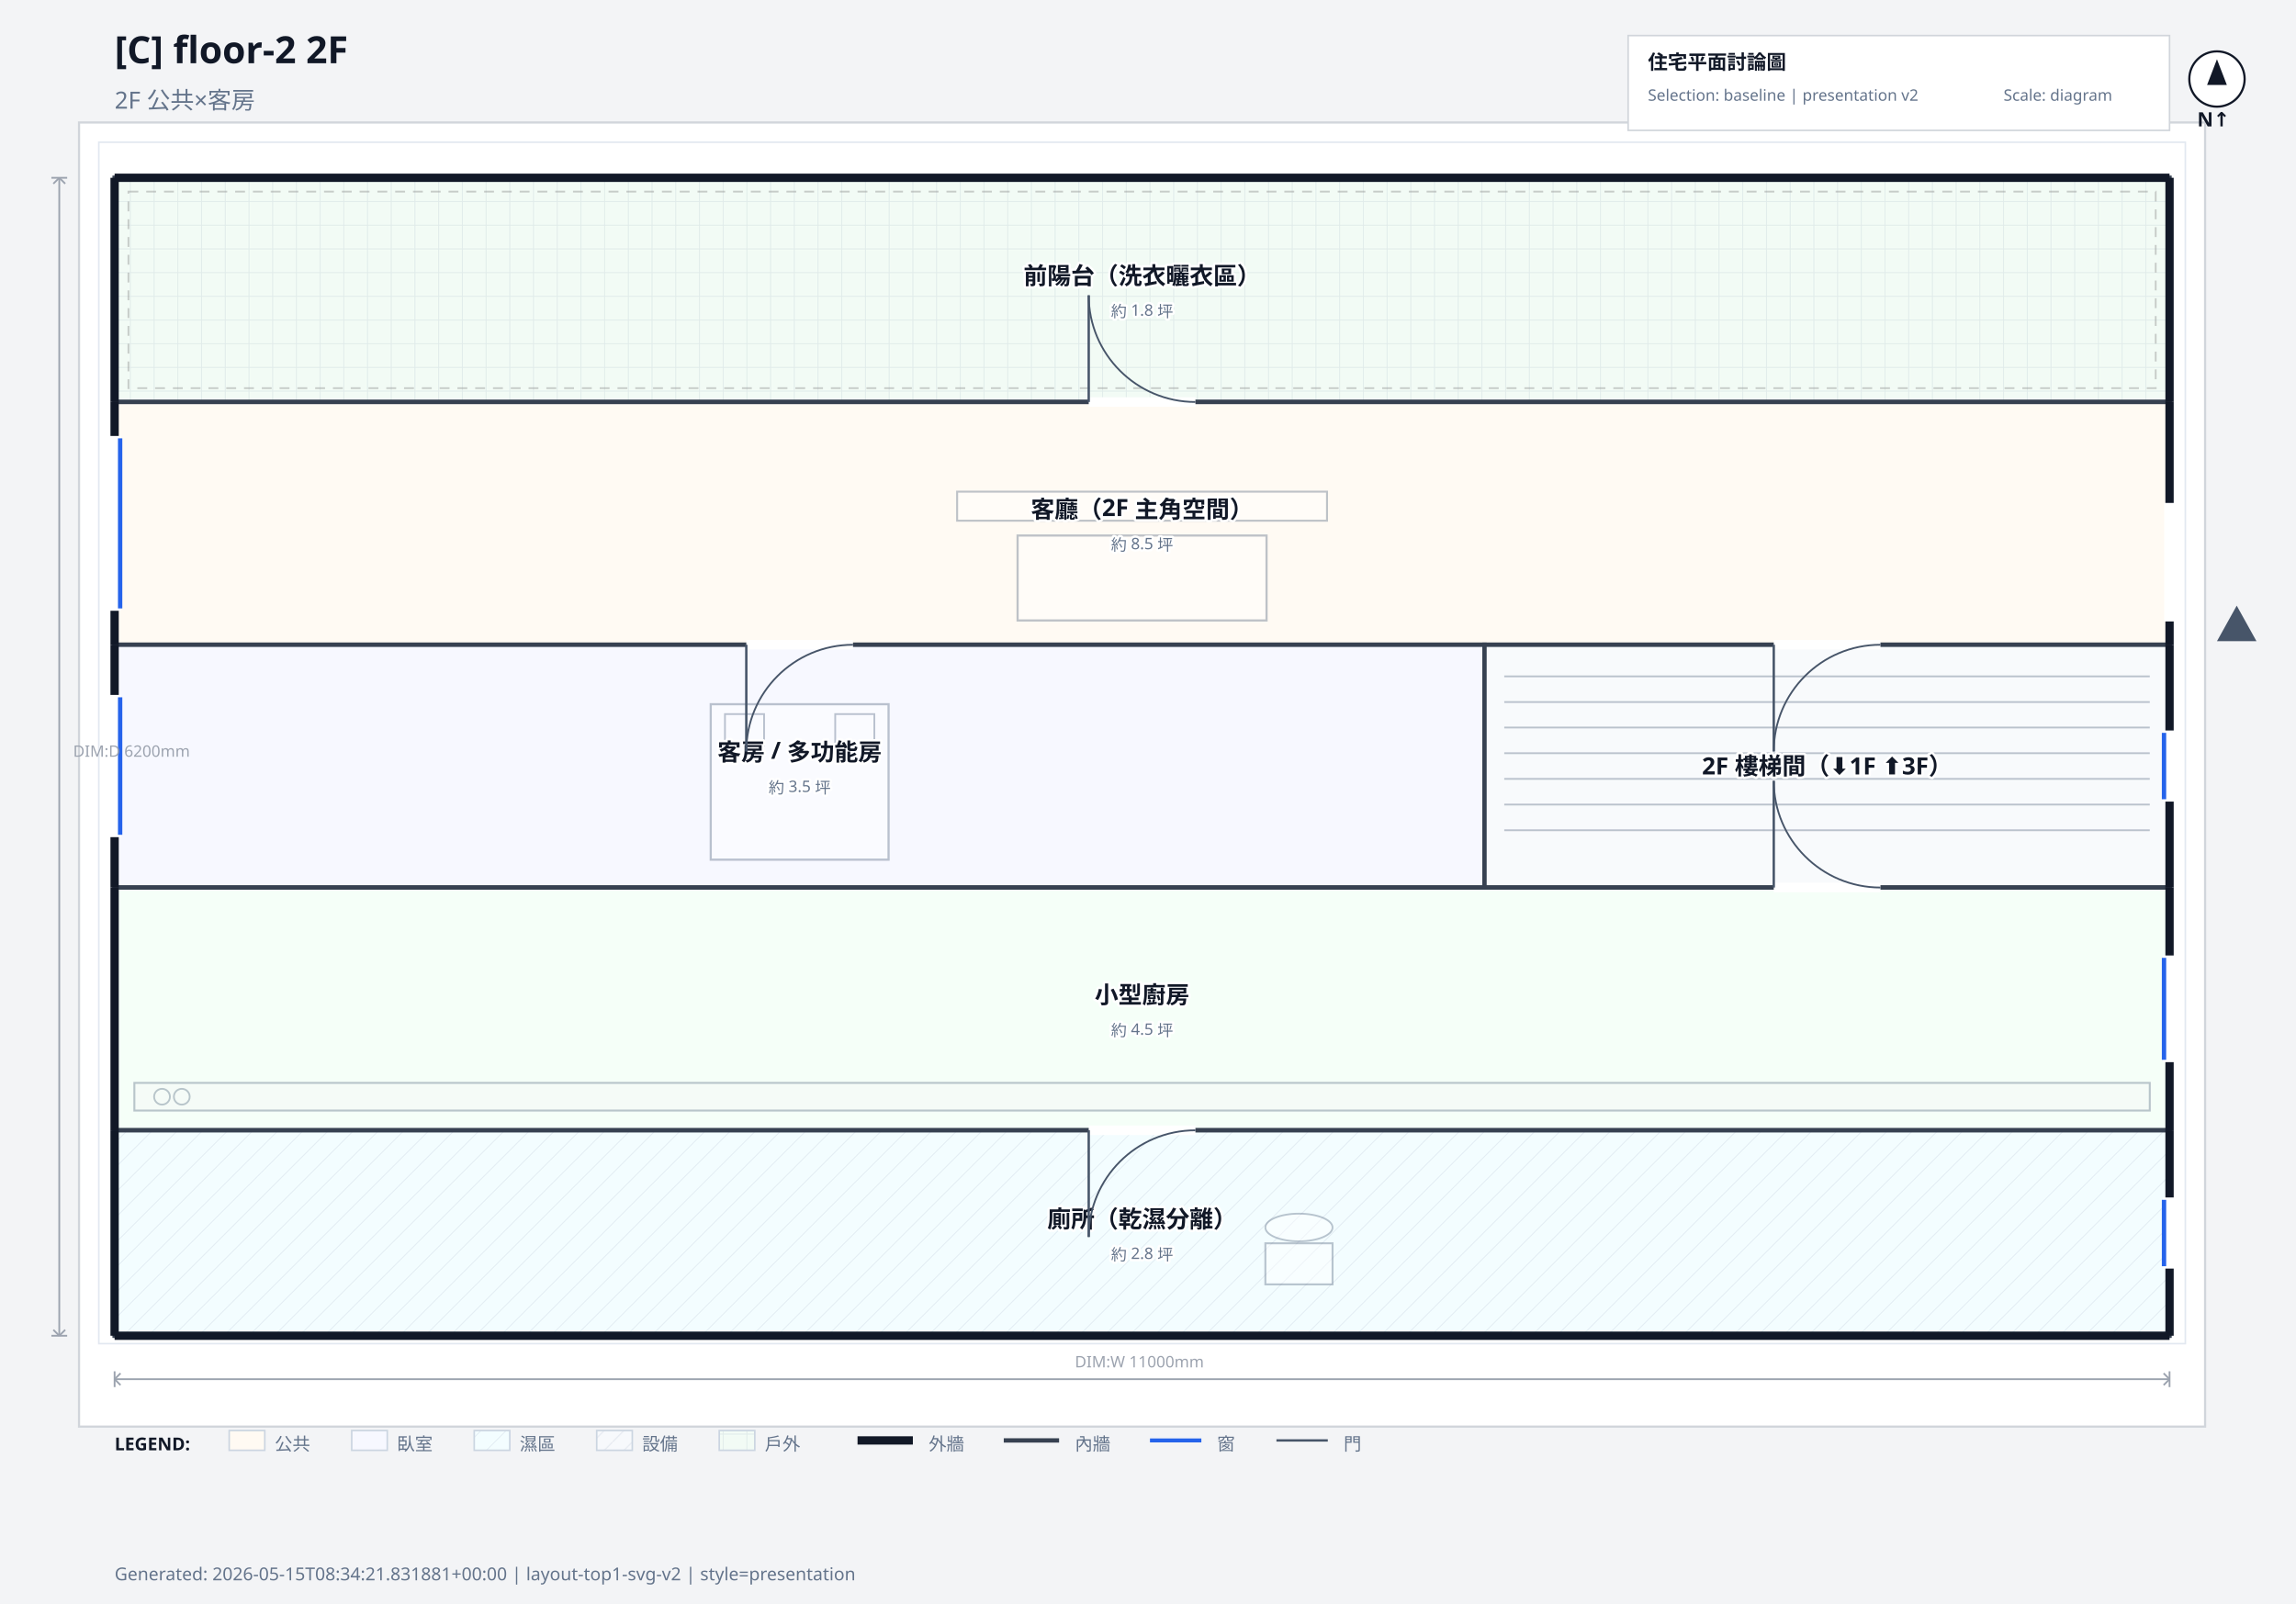
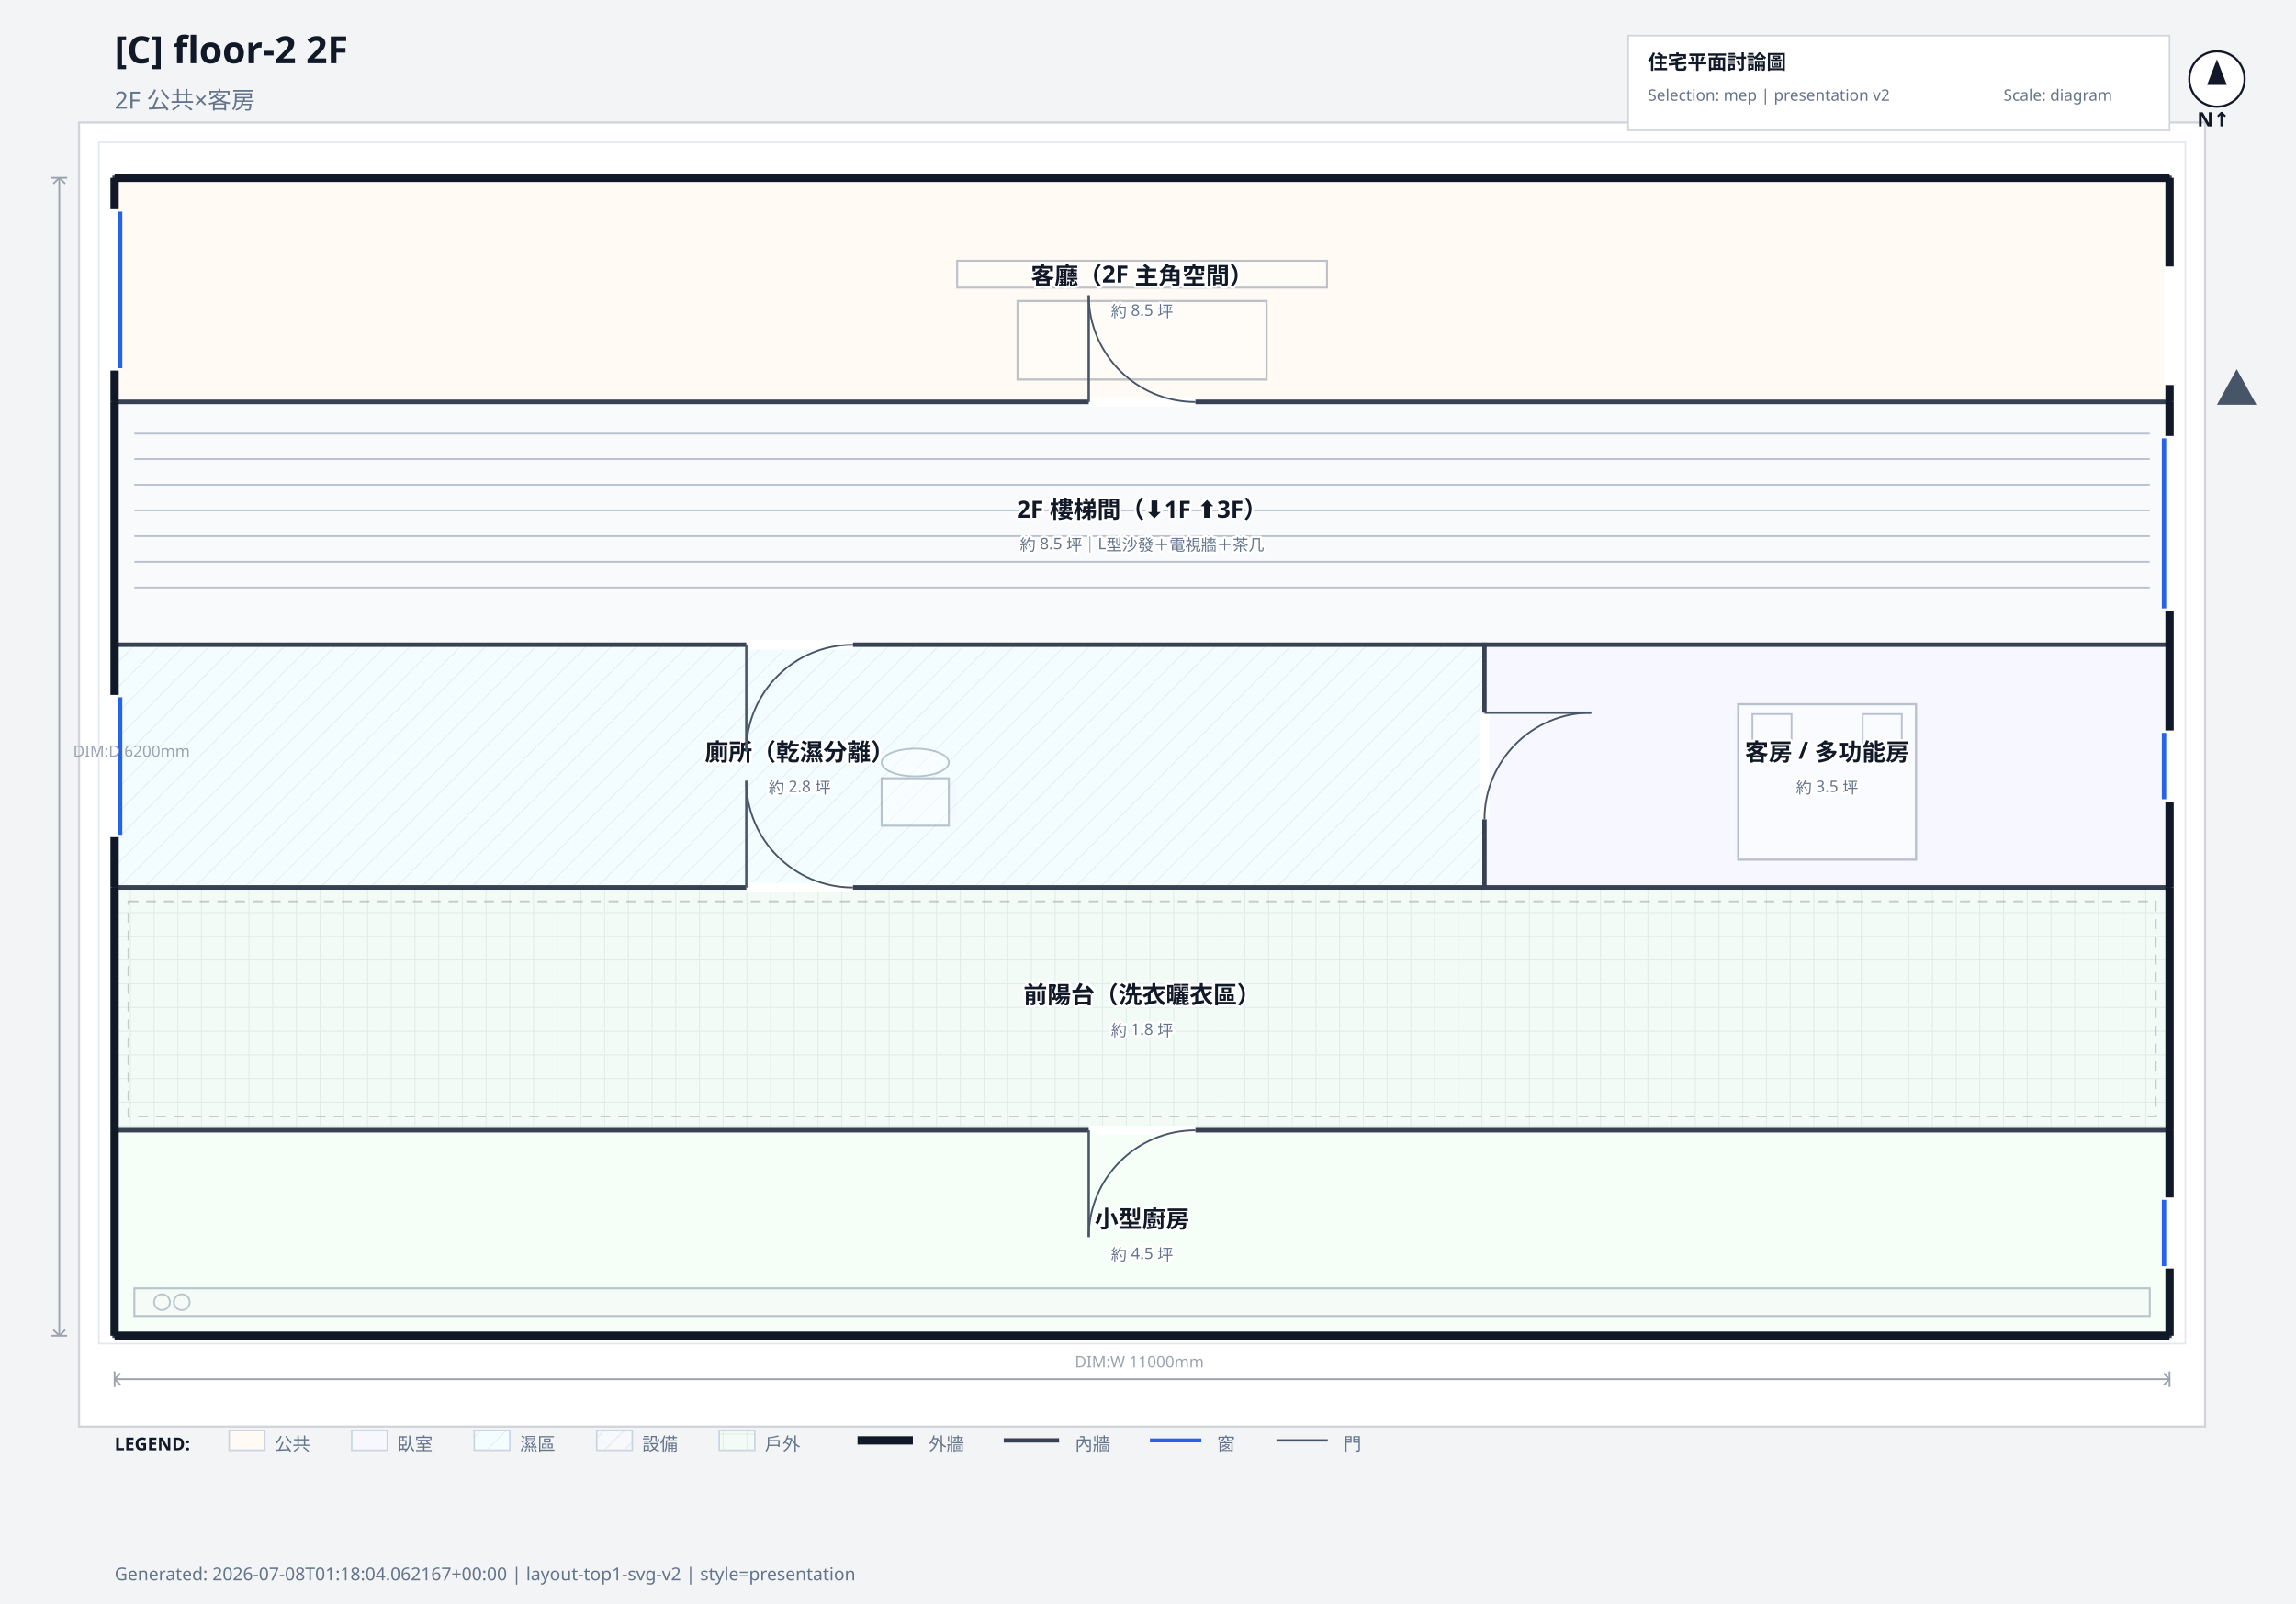
<svg xmlns="http://www.w3.org/2000/svg" width="1162" height="812" viewBox="0 0 1162 812" role="img" aria-label="C floor-2">
  <defs>
    <pattern id="p2-bath-hatch" patternUnits="userSpaceOnUse" width="9" height="9" patternTransform="rotate(45)">
      <rect width="9" height="9" fill="#f3fdff" />
      <line x1="0" y1="0" x2="0" y2="9" stroke="#94a3b8" stroke-width="0.55" opacity="0.28" />
    </pattern>
    <pattern id="p2-service-hatch" patternUnits="userSpaceOnUse" width="10" height="10">
      <rect width="10" height="10" fill="#f7f9fc" />
      <path d="M 0 10 L 10 0" stroke="#94a3b8" stroke-width="0.5" opacity="0.20" />
    </pattern>
    <pattern id="p2-outdoor-hatch" patternUnits="userSpaceOnUse" width="12" height="12">
      <rect width="12" height="12" fill="#f2fbf5" />
      <path d="M 0 6 H 12 M 6 0 V 12" stroke="#94a3b8" stroke-width="0.45" opacity="0.18" />
    </pattern>
  </defs>
  <rect x="0" y="0" width="1162" height="812" fill="#f3f4f6" />
  <rect x="40.0" y="62.0" width="1076.0" height="660.2" fill="#ffffff" stroke="#d1d5db" stroke-width="1.1" />
  <rect x="50.0" y="72.0" width="1056.0" height="608.2" fill="none" stroke="#e2e8f0" stroke-width="0.8" />
  <text x="58.0" y="32.0" fill="#111827" font-size="19" font-family="Segoe UI, Microsoft JhengHei, sans-serif" font-weight="700">[C] floor-2 2F</text>
  <text x="58.0" y="55.0" fill="#64748b" font-size="12" font-family="Segoe UI, Microsoft JhengHei, sans-serif" font-weight="500">2F 公共×客房</text>
  <rect x="824.0" y="18.0" width="274.0" height="48" fill="#ffffff" stroke="#d1d5db" stroke-width="0.8" />
  <text x="834.0" y="35.0" fill="#111827" font-size="10" font-family="Segoe UI, Microsoft JhengHei, sans-serif" font-weight="700">住宅平面討論圖</text>
-   <text x="834.0" y="51.0" fill="#64748b" font-size="8" font-family="Segoe UI, Microsoft JhengHei, sans-serif" font-weight="500">Selection: baseline | presentation v2</text>
+   <text x="834.0" y="51.0" fill="#64748b" font-size="8" font-family="Segoe UI, Microsoft JhengHei, sans-serif" font-weight="500">Selection: mep | presentation v2</text>
  <text x="1014.0" y="51.0" fill="#64748b" font-size="8" font-family="Segoe UI, Microsoft JhengHei, sans-serif" font-weight="500">Scale: diagram</text>
-   <rect x="58.0" y="90.0" width="1040.0" height="113.5" fill="url(#p2-outdoor-hatch)" stroke="#374151" stroke-width="2.2" />
+   <rect x="58.0" y="90.0" width="1040.0" height="113.5" fill="#fffaf3" stroke="#374151" stroke-width="2.2" />
  <g opacity="0.42">
-     <rect x="65.0" y="97.0" width="1026.0" height="99.5" fill="none" stroke="#8a8a8a" stroke-dasharray="5 4" stroke-width="0.9" />
+     <rect x="515.0" y="152.4" width="126.0" height="39.7" fill="#ffffff" stroke="#64748b" stroke-width="1.1" />
+     <rect x="484.4" y="132.0" width="187.2" height="13.6" fill="#ffffff" stroke="#64748b" stroke-width="1.0" />
  </g>
-   <text x="578.0" y="139.7" fill="#111827" font-size="12" font-family="Segoe UI, Microsoft JhengHei, sans-serif" font-weight="700" text-anchor="middle" dominant-baseline="middle" paint-order="stroke" stroke="#ffffff" stroke-width="2.4" stroke-linejoin="round">前陽台（洗衣曬衣區）</text>
-   <text x="578.0" y="157.7" fill="#64748b" font-size="8" font-family="Segoe UI, Microsoft JhengHei, sans-serif" font-weight="500" text-anchor="middle" dominant-baseline="middle" paint-order="stroke" stroke="#ffffff" stroke-width="2.4" stroke-linejoin="round">約 1.8 坪</text>
-   <rect x="58.0" y="203.5" width="1040.0" height="122.9" fill="#fffaf3" stroke="#374151" stroke-width="2.2" />
+   <text x="578.0" y="139.7" fill="#111827" font-size="12" font-family="Segoe UI, Microsoft JhengHei, sans-serif" font-weight="700" text-anchor="middle" dominant-baseline="middle" paint-order="stroke" stroke="#ffffff" stroke-width="2.4" stroke-linejoin="round">客廳（2F 主角空間）</text>
+   <text x="578.0" y="157.7" fill="#64748b" font-size="8" font-family="Segoe UI, Microsoft JhengHei, sans-serif" font-weight="500" text-anchor="middle" dominant-baseline="middle" paint-order="stroke" stroke="#ffffff" stroke-width="2.4" stroke-linejoin="round">約 8.5 坪</text>
+   <rect x="58.0" y="203.5" width="1040.0" height="122.9" fill="#f8fafc" stroke="#374151" stroke-width="2.2" />
  <g opacity="0.42">
-     <rect x="515.0" y="271.1" width="126.0" height="43.0" fill="#ffffff" stroke="#64748b" stroke-width="1.1" />
-     <rect x="484.4" y="248.9" width="187.2" height="14.7" fill="#ffffff" stroke="#64748b" stroke-width="1.0" />
+     <line x1="68.0" y1="219.5" x2="1088.0" y2="219.5" stroke="#64748b" stroke-width="0.9" />
+     <line x1="68.0" y1="232.4" x2="1088.0" y2="232.4" stroke="#64748b" stroke-width="0.9" />
+     <line x1="68.0" y1="245.4" x2="1088.0" y2="245.4" stroke="#64748b" stroke-width="0.9" />
+     <line x1="68.0" y1="258.4" x2="1088.0" y2="258.4" stroke="#64748b" stroke-width="0.9" />
+     <line x1="68.0" y1="271.4" x2="1088.0" y2="271.4" stroke="#64748b" stroke-width="0.9" />
+     <line x1="68.0" y1="284.4" x2="1088.0" y2="284.4" stroke="#64748b" stroke-width="0.9" />
+     <line x1="68.0" y1="297.4" x2="1088.0" y2="297.4" stroke="#64748b" stroke-width="0.9" />
  </g>
-   <text x="578.0" y="257.9" fill="#111827" font-size="12" font-family="Segoe UI, Microsoft JhengHei, sans-serif" font-weight="700" text-anchor="middle" dominant-baseline="middle" paint-order="stroke" stroke="#ffffff" stroke-width="2.4" stroke-linejoin="round">客廳（2F 主角空間）</text>
-   <text x="578.0" y="275.9" fill="#64748b" font-size="8" font-family="Segoe UI, Microsoft JhengHei, sans-serif" font-weight="500" text-anchor="middle" dominant-baseline="middle" paint-order="stroke" stroke="#ffffff" stroke-width="2.4" stroke-linejoin="round">約 8.5 坪</text>
-   <rect x="58.0" y="326.4" width="693.3" height="122.9" fill="#f7f8ff" stroke="#374151" stroke-width="2.2" />
+   <text x="578.0" y="257.9" fill="#111827" font-size="12" font-family="Segoe UI, Microsoft JhengHei, sans-serif" font-weight="700" text-anchor="middle" dominant-baseline="middle" paint-order="stroke" stroke="#ffffff" stroke-width="2.4" stroke-linejoin="round">2F 樓梯間（⬇️1F ⬆️3F）</text>
+   <text x="578.0" y="275.9" fill="#64748b" font-size="8" font-family="Segoe UI, Microsoft JhengHei, sans-serif" font-weight="500" text-anchor="middle" dominant-baseline="middle" paint-order="stroke" stroke="#ffffff" stroke-width="2.4" stroke-linejoin="round">約 8.5 坪｜L型沙發＋電視牆＋茶几</text>
+   <rect x="58.0" y="326.4" width="693.3" height="122.9" fill="url(#p2-bath-hatch)" stroke="#374151" stroke-width="2.2" />
  <g opacity="0.42">
-     <rect x="359.7" y="356.5" width="90.0" height="78.7" fill="#ffffff" stroke="#64748b" stroke-width="1.1" />
-     <rect x="366.9" y="361.5" width="19.8" height="15.7" fill="#ffffff" stroke="#64748b" stroke-width="0.9" />
-     <rect x="422.7" y="361.5" width="19.8" height="15.7" fill="#ffffff" stroke="#64748b" stroke-width="0.9" />
+     <rect x="446.2" y="394.0" width="34.0" height="24.0" fill="#ffffff" stroke="#64748b" stroke-width="1.0" />
+     <ellipse cx="463.2" cy="386.0" rx="17.0" ry="7" fill="#ffffff" stroke="#64748b" stroke-width="0.9" />
  </g>
-   <text x="404.7" y="380.8" fill="#111827" font-size="12" font-family="Segoe UI, Microsoft JhengHei, sans-serif" font-weight="700" text-anchor="middle" dominant-baseline="middle" paint-order="stroke" stroke="#ffffff" stroke-width="2.4" stroke-linejoin="round">客房 / 多功能房</text>
-   <text x="404.7" y="398.8" fill="#64748b" font-size="8" font-family="Segoe UI, Microsoft JhengHei, sans-serif" font-weight="500" text-anchor="middle" dominant-baseline="middle" paint-order="stroke" stroke="#ffffff" stroke-width="2.4" stroke-linejoin="round">約 3.5 坪</text>
-   <rect x="751.3" y="326.4" width="346.7" height="122.9" fill="#f8fafc" stroke="#374151" stroke-width="2.2" />
+   <text x="404.7" y="380.8" fill="#111827" font-size="12" font-family="Segoe UI, Microsoft JhengHei, sans-serif" font-weight="700" text-anchor="middle" dominant-baseline="middle" paint-order="stroke" stroke="#ffffff" stroke-width="2.4" stroke-linejoin="round">廁所（乾濕分離）</text>
+   <text x="404.7" y="398.8" fill="#64748b" font-size="8" font-family="Segoe UI, Microsoft JhengHei, sans-serif" font-weight="500" text-anchor="middle" dominant-baseline="middle" paint-order="stroke" stroke="#ffffff" stroke-width="2.4" stroke-linejoin="round">約 2.8 坪</text>
+   <rect x="751.3" y="326.4" width="346.7" height="122.9" fill="#f7f8ff" stroke="#374151" stroke-width="2.2" />
  <g opacity="0.42">
-     <line x1="761.3" y1="342.4" x2="1088.0" y2="342.4" stroke="#64748b" stroke-width="0.9" />
-     <line x1="761.3" y1="355.4" x2="1088.0" y2="355.4" stroke="#64748b" stroke-width="0.9" />
-     <line x1="761.3" y1="368.3" x2="1088.0" y2="368.3" stroke="#64748b" stroke-width="0.9" />
-     <line x1="761.3" y1="381.3" x2="1088.0" y2="381.3" stroke="#64748b" stroke-width="0.9" />
-     <line x1="761.3" y1="394.3" x2="1088.0" y2="394.3" stroke="#64748b" stroke-width="0.9" />
-     <line x1="761.3" y1="407.3" x2="1088.0" y2="407.3" stroke="#64748b" stroke-width="0.9" />
-     <line x1="761.3" y1="420.3" x2="1088.0" y2="420.3" stroke="#64748b" stroke-width="0.9" />
+     <rect x="879.7" y="356.5" width="90.0" height="78.7" fill="#ffffff" stroke="#64748b" stroke-width="1.1" />
+     <rect x="886.9" y="361.5" width="19.8" height="15.7" fill="#ffffff" stroke="#64748b" stroke-width="0.9" />
+     <rect x="942.7" y="361.5" width="19.8" height="15.7" fill="#ffffff" stroke="#64748b" stroke-width="0.9" />
  </g>
-   <text x="924.7" y="387.8" fill="#111827" font-size="12" font-family="Segoe UI, Microsoft JhengHei, sans-serif" font-weight="700" text-anchor="middle" dominant-baseline="middle" paint-order="stroke" stroke="#ffffff" stroke-width="2.4" stroke-linejoin="round">2F 樓梯間（⬇️1F ⬆️3F）</text>
-   <rect x="58.0" y="449.3" width="1040.0" height="122.9" fill="#f5fff8" stroke="#374151" stroke-width="2.2" />
+   <text x="924.7" y="380.8" fill="#111827" font-size="12" font-family="Segoe UI, Microsoft JhengHei, sans-serif" font-weight="700" text-anchor="middle" dominant-baseline="middle" paint-order="stroke" stroke="#ffffff" stroke-width="2.4" stroke-linejoin="round">客房 / 多功能房</text>
+   <text x="924.7" y="398.8" fill="#64748b" font-size="8" font-family="Segoe UI, Microsoft JhengHei, sans-serif" font-weight="500" text-anchor="middle" dominant-baseline="middle" paint-order="stroke" stroke="#ffffff" stroke-width="2.4" stroke-linejoin="round">約 3.5 坪</text>
+   <rect x="58.0" y="449.3" width="1040.0" height="122.9" fill="url(#p2-outdoor-hatch)" stroke="#374151" stroke-width="2.2" />
  <g opacity="0.42">
-     <rect x="68.0" y="548.2" width="1020.0" height="14.0" fill="#f6f6f6" stroke="#64748b" stroke-width="1.0" />
-     <circle cx="82.0" cy="555.2" r="4" fill="none" stroke="#64748b" stroke-width="0.9" />
-     <circle cx="92.0" cy="555.2" r="4" fill="none" stroke="#64748b" stroke-width="0.9" />
+     <rect x="65.0" y="456.3" width="1026.0" height="108.9" fill="none" stroke="#8a8a8a" stroke-dasharray="5 4" stroke-width="0.9" />
  </g>
-   <text x="578.0" y="503.7" fill="#111827" font-size="12" font-family="Segoe UI, Microsoft JhengHei, sans-serif" font-weight="700" text-anchor="middle" dominant-baseline="middle" paint-order="stroke" stroke="#ffffff" stroke-width="2.4" stroke-linejoin="round">小型廚房</text>
-   <text x="578.0" y="521.7" fill="#64748b" font-size="8" font-family="Segoe UI, Microsoft JhengHei, sans-serif" font-weight="500" text-anchor="middle" dominant-baseline="middle" paint-order="stroke" stroke="#ffffff" stroke-width="2.4" stroke-linejoin="round">約 4.5 坪</text>
-   <rect x="58.0" y="572.2" width="1040.0" height="104.0" fill="url(#p2-bath-hatch)" stroke="#374151" stroke-width="2.2" />
+   <text x="578.0" y="503.7" fill="#111827" font-size="12" font-family="Segoe UI, Microsoft JhengHei, sans-serif" font-weight="700" text-anchor="middle" dominant-baseline="middle" paint-order="stroke" stroke="#ffffff" stroke-width="2.4" stroke-linejoin="round">前陽台（洗衣曬衣區）</text>
+   <text x="578.0" y="521.7" fill="#64748b" font-size="8" font-family="Segoe UI, Microsoft JhengHei, sans-serif" font-weight="500" text-anchor="middle" dominant-baseline="middle" paint-order="stroke" stroke="#ffffff" stroke-width="2.4" stroke-linejoin="round">約 1.8 坪</text>
+   <rect x="58.0" y="572.2" width="1040.0" height="104.0" fill="#f5fff8" stroke="#374151" stroke-width="2.2" />
  <g opacity="0.42">
-     <rect x="640.4" y="629.4" width="34.0" height="20.8" fill="#ffffff" stroke="#64748b" stroke-width="1.0" />
-     <ellipse cx="657.4" cy="621.4" rx="17.0" ry="7" fill="#ffffff" stroke="#64748b" stroke-width="0.9" />
+     <rect x="68.0" y="652.2" width="1020.0" height="14.0" fill="#f6f6f6" stroke="#64748b" stroke-width="1.0" />
+     <circle cx="82.0" cy="659.2" r="4" fill="none" stroke="#64748b" stroke-width="0.9" />
+     <circle cx="92.0" cy="659.2" r="4" fill="none" stroke="#64748b" stroke-width="0.9" />
  </g>
-   <text x="578.0" y="617.2" fill="#111827" font-size="12" font-family="Segoe UI, Microsoft JhengHei, sans-serif" font-weight="700" text-anchor="middle" dominant-baseline="middle" paint-order="stroke" stroke="#ffffff" stroke-width="2.4" stroke-linejoin="round">廁所（乾濕分離）</text>
-   <text x="578.0" y="635.2" fill="#64748b" font-size="8" font-family="Segoe UI, Microsoft JhengHei, sans-serif" font-weight="500" text-anchor="middle" dominant-baseline="middle" paint-order="stroke" stroke="#ffffff" stroke-width="2.4" stroke-linejoin="round">約 2.8 坪</text>
+   <text x="578.0" y="617.2" fill="#111827" font-size="12" font-family="Segoe UI, Microsoft JhengHei, sans-serif" font-weight="700" text-anchor="middle" dominant-baseline="middle" paint-order="stroke" stroke="#ffffff" stroke-width="2.4" stroke-linejoin="round">小型廚房</text>
+   <text x="578.0" y="635.2" fill="#64748b" font-size="8" font-family="Segoe UI, Microsoft JhengHei, sans-serif" font-weight="500" text-anchor="middle" dominant-baseline="middle" paint-order="stroke" stroke="#ffffff" stroke-width="2.4" stroke-linejoin="round">約 4.5 坪</text>
  <line x1="58.0" y1="90.0" x2="1098.0" y2="90.0" stroke="#111827" stroke-width="4.2" />
  <line x1="1098.0" y1="90.0" x2="1098.0" y2="203.5" stroke="#111827" stroke-width="4.2" />
  <line x1="58.0" y1="90.0" x2="58.0" y2="203.5" stroke="#111827" stroke-width="4.2" />
  <line x1="1098.0" y1="203.5" x2="1098.0" y2="326.4" stroke="#111827" stroke-width="4.2" />
  <line x1="58.0" y1="203.5" x2="58.0" y2="326.4" stroke="#111827" stroke-width="4.2" />
  <line x1="58.0" y1="326.4" x2="58.0" y2="449.3" stroke="#111827" stroke-width="4.2" />
  <line x1="1098.0" y1="326.4" x2="1098.0" y2="449.3" stroke="#111827" stroke-width="4.2" />
  <line x1="1098.0" y1="449.3" x2="1098.0" y2="572.2" stroke="#111827" stroke-width="4.2" />
  <line x1="58.0" y1="449.3" x2="58.0" y2="572.2" stroke="#111827" stroke-width="4.2" />
  <line x1="1098.0" y1="572.2" x2="1098.0" y2="676.2" stroke="#111827" stroke-width="4.2" />
  <line x1="58.0" y1="676.2" x2="1098.0" y2="676.2" stroke="#111827" stroke-width="4.2" />
  <line x1="58.0" y1="572.2" x2="58.0" y2="676.2" stroke="#111827" stroke-width="4.2" />
-   <line x1="58.0" y1="220.7" x2="58.0" y2="309.2" stroke="#ffffff" stroke-width="6.6" />
-   <line x1="60.8" y1="221.9" x2="60.8" y2="308.0" stroke="#2563eb" stroke-width="2.2" />
+   <line x1="58.0" y1="105.9" x2="58.0" y2="187.6" stroke="#ffffff" stroke-width="6.6" />
+   <line x1="60.8" y1="107.1" x2="60.8" y2="186.4" stroke="#2563eb" stroke-width="2.2" />
+   <line x1="1098.0" y1="220.7" x2="1098.0" y2="309.2" stroke="#ffffff" stroke-width="6.6" />
+   <line x1="1095.2" y1="221.9" x2="1095.2" y2="308.0" stroke="#2563eb" stroke-width="2.2" />
  <line x1="58.0" y1="351.8" x2="58.0" y2="423.8" stroke="#ffffff" stroke-width="6.6" />
  <line x1="60.8" y1="353.0" x2="60.8" y2="422.6" stroke="#2563eb" stroke-width="2.2" />
  <line x1="1098.0" y1="369.8" x2="1098.0" y2="405.8" stroke="#ffffff" stroke-width="6.6" />
  <line x1="1095.2" y1="371.0" x2="1095.2" y2="404.6" stroke="#2563eb" stroke-width="2.2" />
-   <line x1="1098.0" y1="483.7" x2="1098.0" y2="537.7" stroke="#ffffff" stroke-width="6.6" />
-   <line x1="1095.2" y1="484.9" x2="1095.2" y2="536.5" stroke="#2563eb" stroke-width="2.2" />
  <line x1="1098.0" y1="606.2" x2="1098.0" y2="642.2" stroke="#ffffff" stroke-width="6.6" />
  <line x1="1095.2" y1="607.4" x2="1095.2" y2="641.0" stroke="#2563eb" stroke-width="2.2" />
-   <line x1="897.7" y1="326.4" x2="951.7" y2="326.4" stroke="#ffffff" stroke-width="4.8" />
-   <line x1="897.7" y1="326.4" x2="897.7" y2="380.4" stroke="#475569" stroke-width="1.2" />
-   <path d="M 951.7 326.4 A 54.0 54.0 0 0 0 897.7 380.4" fill="none" stroke="#475569" stroke-width="0.9" />
  <line x1="551.0" y1="203.5" x2="605.0" y2="203.5" stroke="#ffffff" stroke-width="4.8" />
  <line x1="551.0" y1="203.5" x2="551.0" y2="149.5" stroke="#475569" stroke-width="1.2" />
  <path d="M 605.0 203.5 A 54.0 54.0 0 0 1 551.0 149.5" fill="none" stroke="#475569" stroke-width="0.9" />
  <line x1="377.7" y1="326.4" x2="431.7" y2="326.4" stroke="#ffffff" stroke-width="4.8" />
  <line x1="377.7" y1="326.4" x2="377.7" y2="380.4" stroke="#475569" stroke-width="1.2" />
  <path d="M 431.7 326.4 A 54.0 54.0 0 0 0 377.7 380.4" fill="none" stroke="#475569" stroke-width="0.9" />
-   <line x1="897.7" y1="449.3" x2="951.7" y2="449.3" stroke="#ffffff" stroke-width="4.8" />
-   <line x1="897.7" y1="449.3" x2="897.7" y2="395.3" stroke="#475569" stroke-width="1.2" />
-   <path d="M 951.7 449.3 A 54.0 54.0 0 0 1 897.7 395.3" fill="none" stroke="#475569" stroke-width="0.9" />
+   <line x1="751.3" y1="360.8" x2="751.3" y2="414.8" stroke="#ffffff" stroke-width="4.8" />
+   <line x1="751.3" y1="360.8" x2="805.3" y2="360.8" stroke="#475569" stroke-width="1.2" />
+   <path d="M 751.3 414.8 A 54.0 54.0 0 0 1 805.3 360.8" fill="none" stroke="#475569" stroke-width="0.9" />
+   <line x1="377.7" y1="449.3" x2="431.7" y2="449.3" stroke="#ffffff" stroke-width="4.8" />
+   <line x1="377.7" y1="449.3" x2="377.7" y2="395.3" stroke="#475569" stroke-width="1.2" />
+   <path d="M 431.7 449.3 A 54.0 54.0 0 0 1 377.7 395.3" fill="none" stroke="#475569" stroke-width="0.9" />
  <line x1="551.0" y1="572.2" x2="605.0" y2="572.2" stroke="#ffffff" stroke-width="4.8" />
  <line x1="551.0" y1="572.2" x2="551.0" y2="626.2" stroke="#475569" stroke-width="1.2" />
  <path d="M 605.0 572.2 A 54.0 54.0 0 0 0 551.0 626.2" fill="none" stroke="#475569" stroke-width="0.9" />
-   <line x1="1098.0" y1="254.6" x2="1098.0" y2="314.6" stroke="#ffffff" stroke-width="5.4" />
-   <polygon points="1122.0,324.6 1142.0,324.6 1132.0,306.6" fill="#475569" />
+   <line x1="1098.0" y1="134.9" x2="1098.0" y2="194.9" stroke="#ffffff" stroke-width="5.4" />
+   <polygon points="1122.0,204.9 1142.0,204.9 1132.0,186.9" fill="#475569" />
  <line x1="58.0" y1="698.2" x2="1098.0" y2="698.2" stroke="#9ca3af" stroke-width="0.9" />
  <line x1="58.0" y1="694.2" x2="58.0" y2="702.2" stroke="#9ca3af" stroke-width="0.9" />
  <line x1="1098.0" y1="694.2" x2="1098.0" y2="702.2" stroke="#9ca3af" stroke-width="0.9" />
  <line x1="61.0" y1="695.2" x2="58.0" y2="698.2" stroke="#9ca3af" stroke-width="0.9" />
  <line x1="61.0" y1="701.2" x2="58.0" y2="698.2" stroke="#9ca3af" stroke-width="0.9" />
  <line x1="1095.0" y1="695.2" x2="1098.0" y2="698.2" stroke="#9ca3af" stroke-width="0.9" />
  <line x1="1095.0" y1="701.2" x2="1098.0" y2="698.2" stroke="#9ca3af" stroke-width="0.9" />
  <text x="544.0" y="692.2" fill="#9ca3af" font-size="8" font-family="Segoe UI, Microsoft JhengHei, sans-serif" font-weight="500">DIM:W 11000mm</text>
  <line x1="30.0" y1="90.0" x2="30.0" y2="676.2" stroke="#9ca3af" stroke-width="0.9" />
  <line x1="26.0" y1="90.0" x2="34.0" y2="90.0" stroke="#9ca3af" stroke-width="0.9" />
  <line x1="26.0" y1="676.2" x2="34.0" y2="676.2" stroke="#9ca3af" stroke-width="0.9" />
  <line x1="27.0" y1="93.0" x2="30.0" y2="90.0" stroke="#9ca3af" stroke-width="0.9" />
  <line x1="33.0" y1="93.0" x2="30.0" y2="90.0" stroke="#9ca3af" stroke-width="0.9" />
  <line x1="27.0" y1="673.2" x2="30.0" y2="676.2" stroke="#9ca3af" stroke-width="0.9" />
  <line x1="33.0" y1="673.2" x2="30.0" y2="676.2" stroke="#9ca3af" stroke-width="0.9" />
  <text x="37.0" y="383.1" fill="#9ca3af" font-size="8" font-family="Segoe UI, Microsoft JhengHei, sans-serif" font-weight="500">DIM:D 6200mm</text>
  <circle cx="1122.0" cy="40.0" r="14.0" fill="#ffffff" stroke="#111827" stroke-width="1.1" />
  <polygon points="1122.0,30.0 1117.0,43.0 1127.0,43.0" fill="#111827" />
  <text x="1112.0" y="64.0" fill="#111827" font-size="10" font-family="Segoe UI, Microsoft JhengHei, sans-serif" font-weight="700">N↑</text>
  <text x="58.0" y="734.2" fill="#111827" font-size="9" font-family="Segoe UI, Microsoft JhengHei, sans-serif" font-weight="700">LEGEND:</text>
  <rect x="116.0" y="724.2" width="18" height="10" fill="#fffaf3" stroke="#cbd5e1" stroke-width="0.8" />
  <text x="139.0" y="734.2" fill="#64748b" font-size="9" font-family="Segoe UI, Microsoft JhengHei, sans-serif" font-weight="500">公共</text>
  <rect x="178.0" y="724.2" width="18" height="10" fill="#f7f8ff" stroke="#cbd5e1" stroke-width="0.8" />
  <text x="201.0" y="734.2" fill="#64748b" font-size="9" font-family="Segoe UI, Microsoft JhengHei, sans-serif" font-weight="500">臥室</text>
  <rect x="240.0" y="724.2" width="18" height="10" fill="url(#p2-bath-hatch)" stroke="#cbd5e1" stroke-width="0.8" />
  <text x="263.0" y="734.2" fill="#64748b" font-size="9" font-family="Segoe UI, Microsoft JhengHei, sans-serif" font-weight="500">濕區</text>
  <rect x="302.0" y="724.2" width="18" height="10" fill="url(#p2-service-hatch)" stroke="#cbd5e1" stroke-width="0.8" />
  <text x="325.0" y="734.2" fill="#64748b" font-size="9" font-family="Segoe UI, Microsoft JhengHei, sans-serif" font-weight="500">設備</text>
  <rect x="364.0" y="724.2" width="18" height="10" fill="url(#p2-outdoor-hatch)" stroke="#cbd5e1" stroke-width="0.8" />
  <text x="387.0" y="734.2" fill="#64748b" font-size="9" font-family="Segoe UI, Microsoft JhengHei, sans-serif" font-weight="500">戶外</text>
  <line x1="434.0" y1="729.2" x2="462.0" y2="729.2" stroke="#111827" stroke-width="4.2" />
  <text x="470.0" y="734.2" fill="#64748b" font-size="9" font-family="Segoe UI, Microsoft JhengHei, sans-serif" font-weight="500">外牆</text>
  <line x1="508.0" y1="729.2" x2="536.0" y2="729.2" stroke="#374151" stroke-width="2.2" />
  <text x="544.0" y="734.2" fill="#64748b" font-size="9" font-family="Segoe UI, Microsoft JhengHei, sans-serif" font-weight="500">內牆</text>
  <line x1="582.0" y1="729.2" x2="608.0" y2="729.2" stroke="#2563eb" stroke-width="2.0" />
  <text x="616.0" y="734.2" fill="#64748b" font-size="9" font-family="Segoe UI, Microsoft JhengHei, sans-serif" font-weight="500">窗</text>
  <line x1="646.0" y1="729.2" x2="672.0" y2="729.2" stroke="#475569" stroke-width="1.2" />
  <text x="680.0" y="734.2" fill="#64748b" font-size="9" font-family="Segoe UI, Microsoft JhengHei, sans-serif" font-weight="500">門</text>
-   <text x="58.0" y="800.0" fill="#64748b" font-size="9" font-family="Segoe UI, Microsoft JhengHei, sans-serif" font-weight="400">Generated: 2026-05-15T08:34:21.831881+00:00 | layout-top1-svg-v2 | style=presentation</text>
+   <text x="58.0" y="800.0" fill="#64748b" font-size="9" font-family="Segoe UI, Microsoft JhengHei, sans-serif" font-weight="400">Generated: 2026-07-08T01:18:04.062167+00:00 | layout-top1-svg-v2 | style=presentation</text>
</svg>
